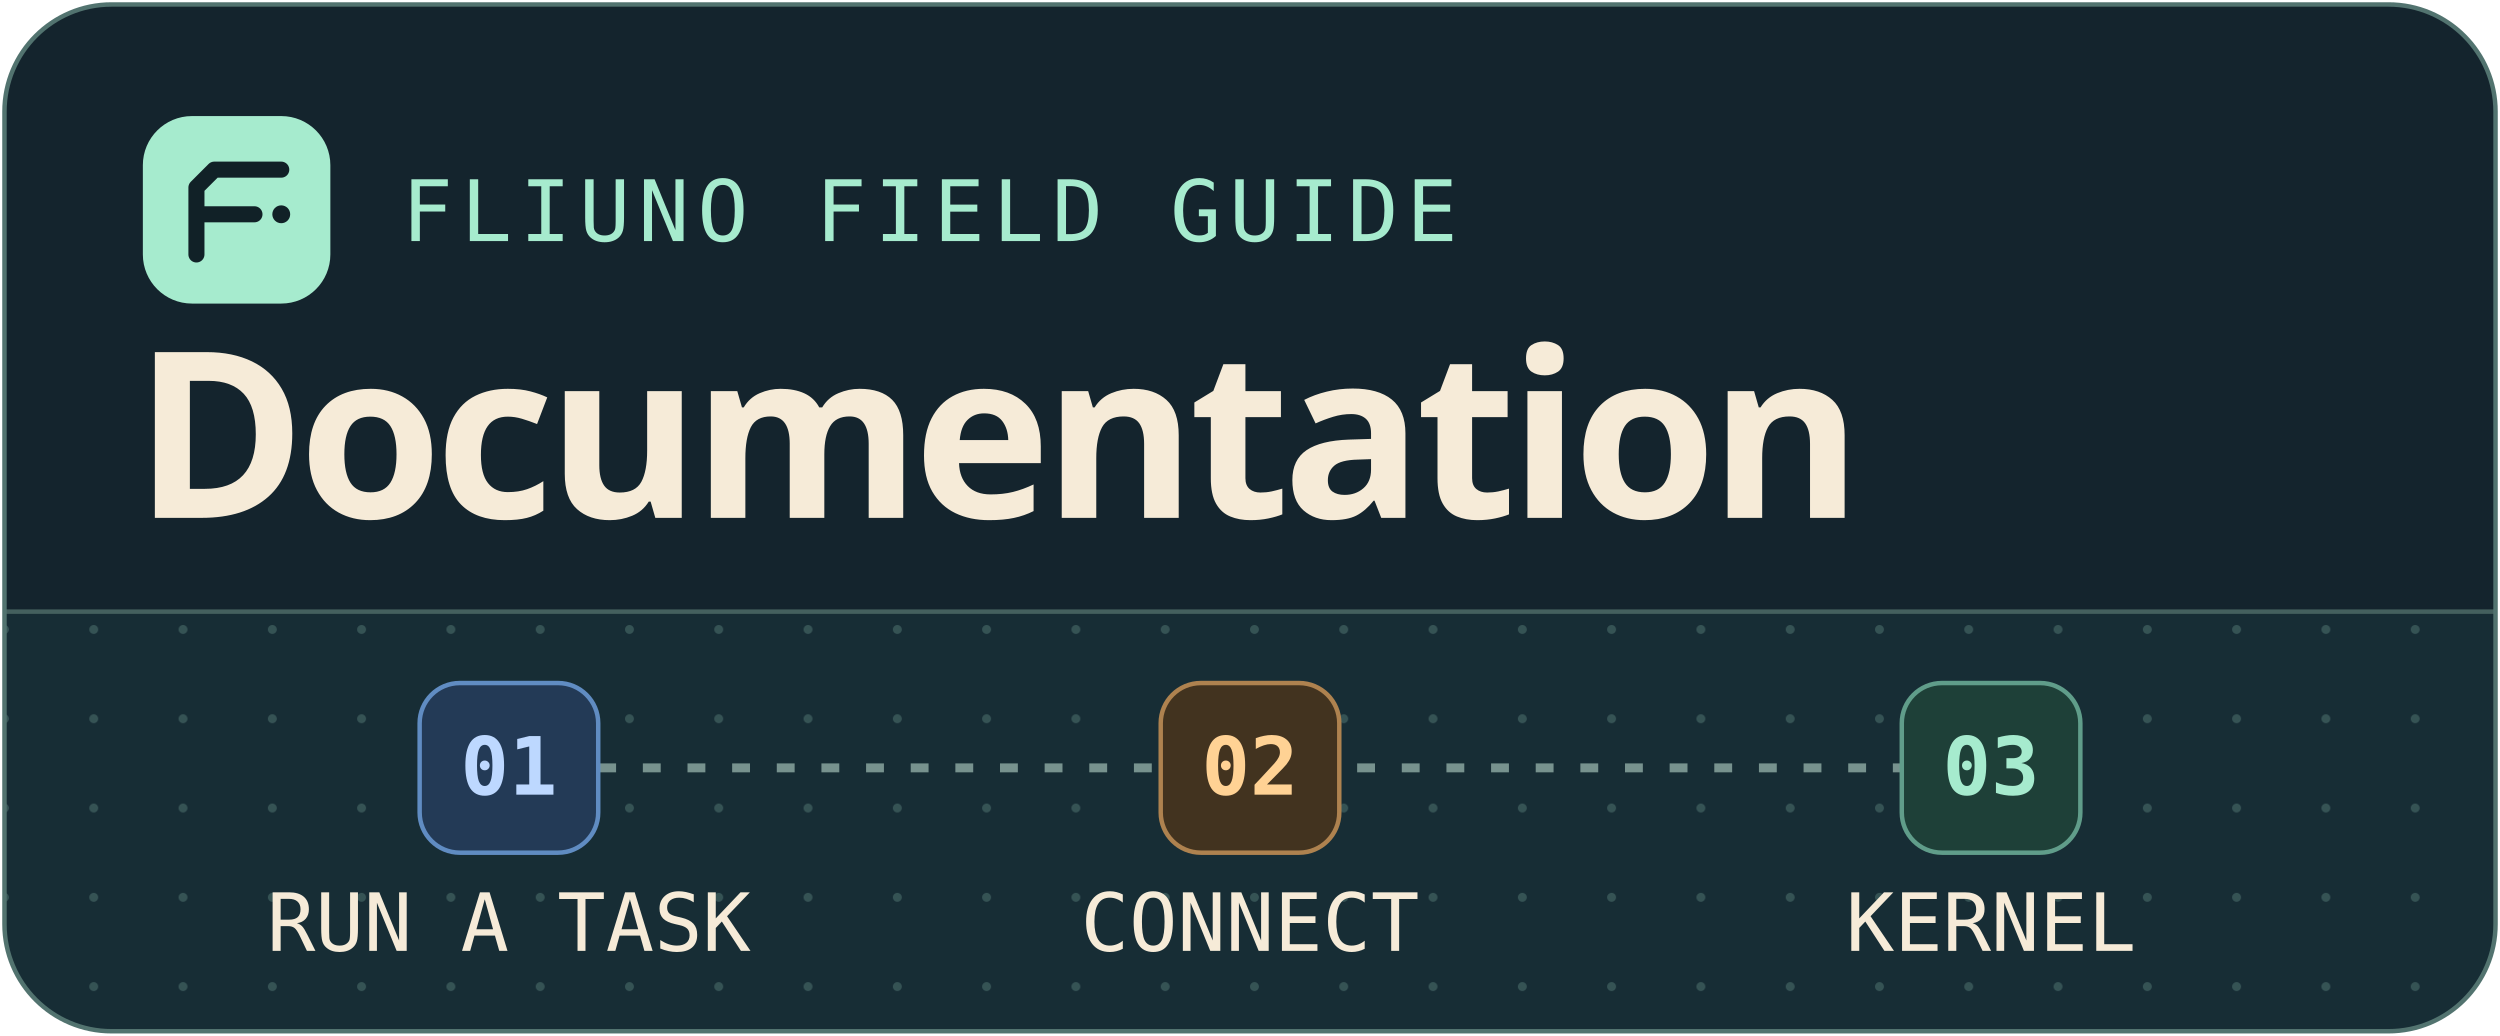
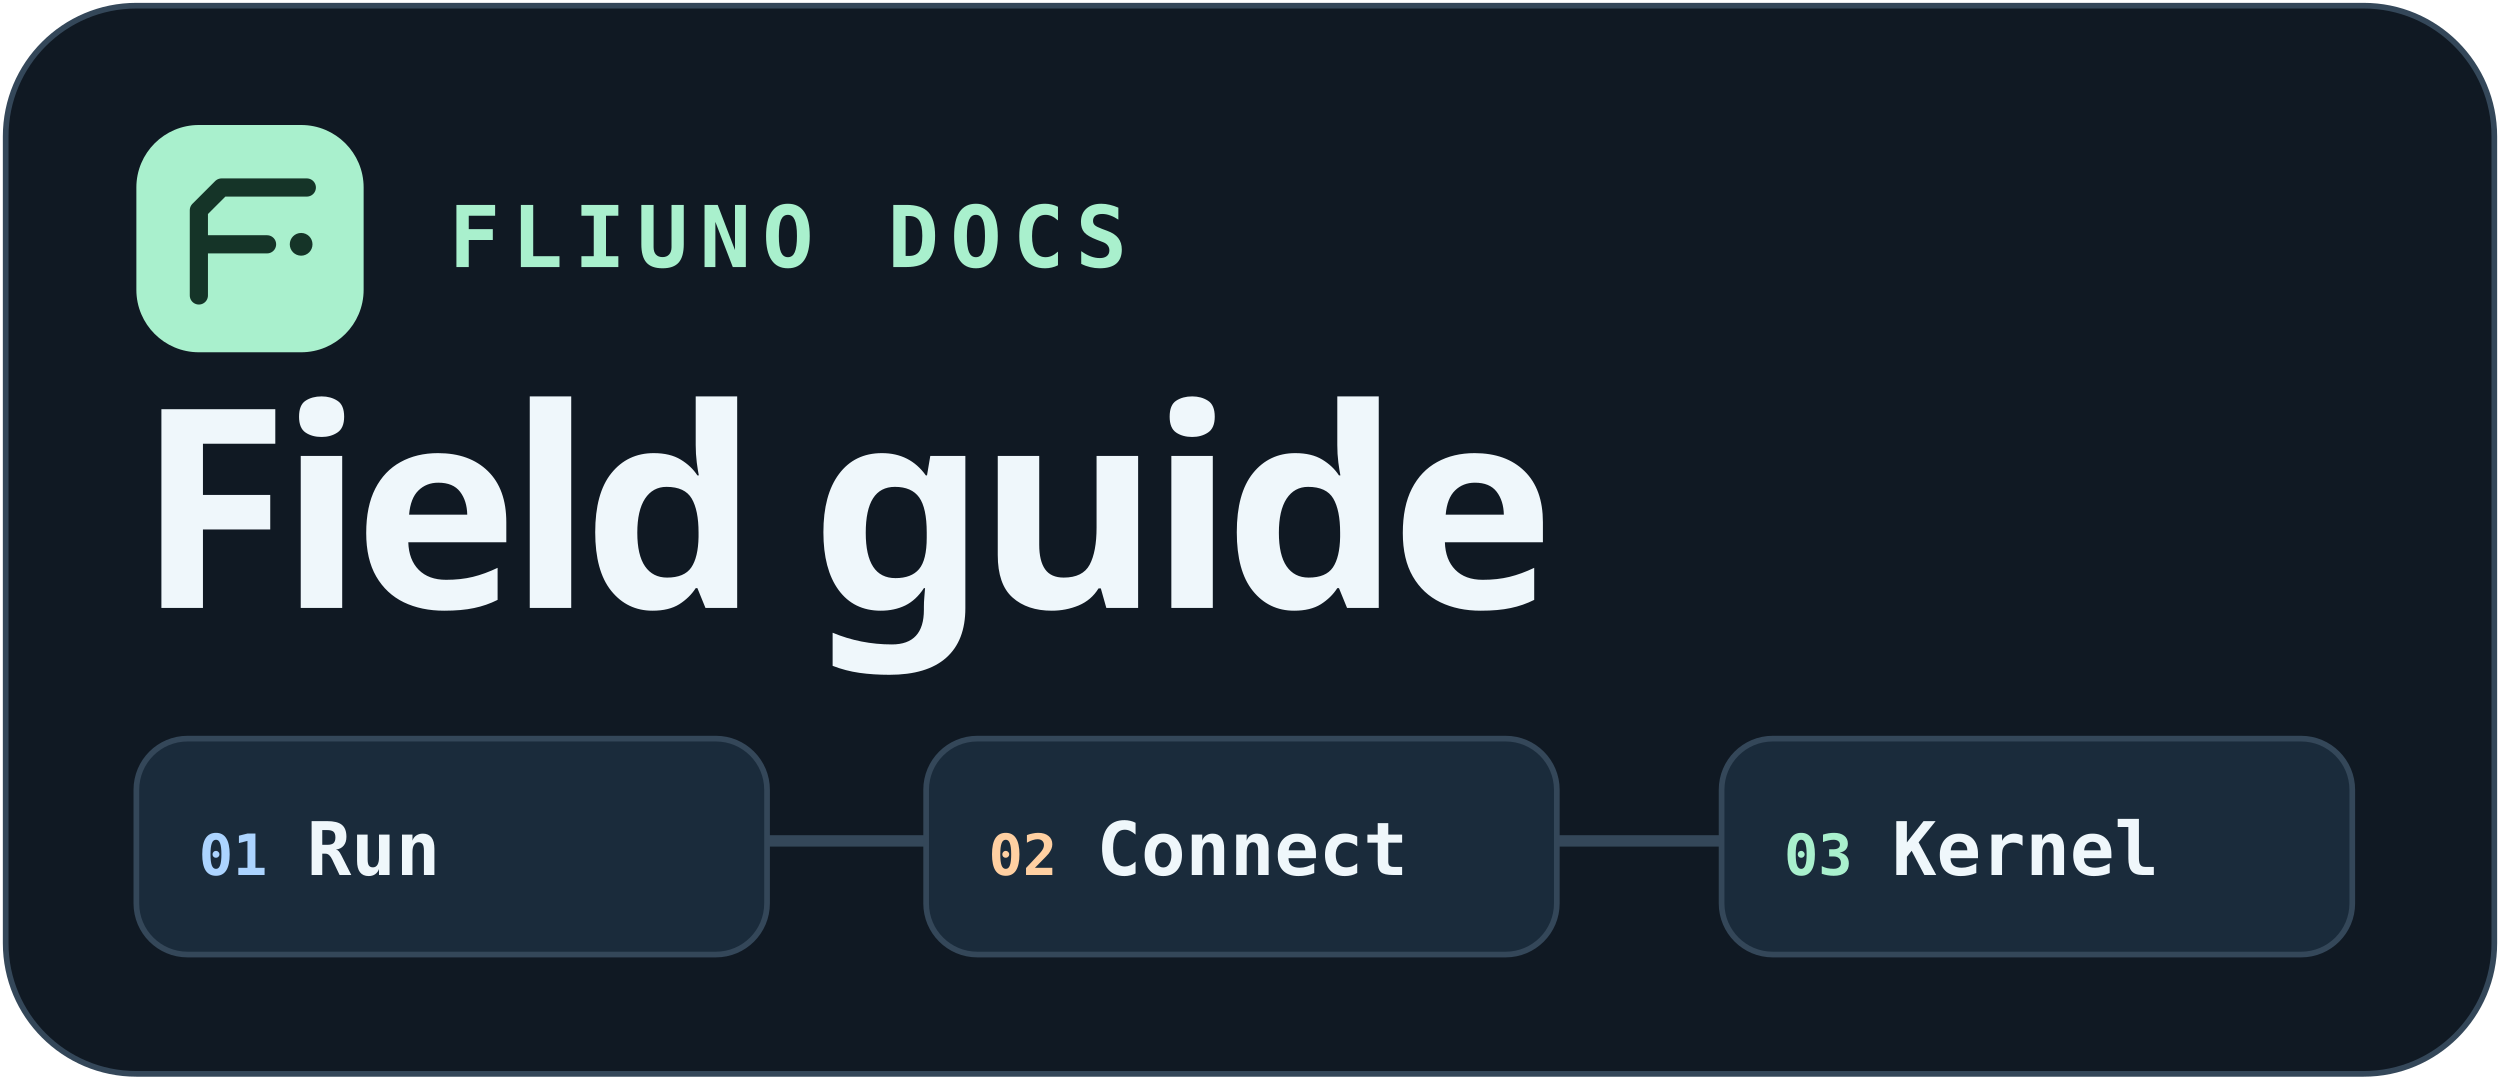
- <svg xmlns="http://www.w3.org/2000/svg" width="560" height="232" viewBox="0 0 560 232" role="img" aria-labelledby="title desc">
+ <svg xmlns="http://www.w3.org/2000/svg" width="440" height="190" viewBox="0 0 440 190" role="img" aria-labelledby="title desc">
  <defs>
-     <pattern id="dots" width="20" height="20" patternUnits="userSpaceOnUse">
-       <circle cx="1" cy="1" r="1" fill="#6f9a91" opacity=".34" />
+     <clipPath id="frame">
+       <rect x="1" y="1" width="438" height="188" rx="23" />
+     </clipPath>
+     <pattern id="grid" width="24" height="24" patternUnits="userSpaceOnUse">
+       <path d="M24 0H0v24" fill="none" stroke="#344759" stroke-opacity=".44" />
    </pattern>
-     <clipPath id="edge">
-       <rect x="1" y="1" width="558" height="230" rx="24" />
-     </clipPath>
  </defs>
-   <g clip-path="url(#edge)">
-     <path fill="#14242d" d="M0 0h560v232H0z" />
-     <path fill="#172d35" d="M0 137h560v95H0z" />
-     <path fill="url(#dots)" d="M0 137h560v95H0z" />
-     <path d="M0 137h560" stroke="#44605e" />
-     <g transform="translate(32 26)">
-       <rect width="42" height="42" rx="11" fill="#a6ebce" />
-       <path d="M12 31V16l4-4h15M12 22h13" fill="none" stroke="#112127" stroke-width="3.6" stroke-linecap="round" stroke-linejoin="round" />
-       <circle cx="31" cy="22" r="2" fill="#112127" />
+   <g clip-path="url(#frame)" fill="#eff7fb" font-family="system-ui, 'Segoe UI', sans-serif">
+     <rect x="0" y="0" width="440" height="190" rx="23" fill="#101923" />
+     <g transform="translate(24 22)">
+       <rect x="0" y="0" width="40" height="40" rx="11" fill="#a9f0cd" />
+       <path d="M11 30V15l4-4h15M11 21h12" fill="none" stroke="#153428" stroke-width="3.2" stroke-linecap="round" stroke-linejoin="round" />
+       <circle cx="29" cy="21" r="2" fill="#153428" />
    </g>
-     <text x="90" y="54" fill="#a6ebce" font-family="ui-monospace, 'Cascadia Mono', Consolas, monospace" font-size="19" letter-spacing="1.8">FLIUNO FIELD GUIDE</text>
-     <text x="30" y="116" fill="#f6ebd8" font-family="system-ui, 'Segoe UI', sans-serif" font-size="52" font-weight="700" letter-spacing="-1.6">Documentation</text>
-     <path d="M114 172h332" fill="none" stroke="#77928e" stroke-width="2" stroke-dasharray="4 6" />
-     <g font-family="ui-monospace, 'Cascadia Mono', Consolas, monospace" text-anchor="middle">
-       <rect x="94" y="153" width="40" height="38" rx="9" fill="#233a56" stroke="#608cc2" />
-       <rect x="260" y="153" width="40" height="38" rx="9" fill="#42331f" stroke="#ae824f" />
-       <rect x="426" y="153" width="40" height="38" rx="9" fill="#1e4038" stroke="#609d8a" />
-       <g font-size="18" font-weight="700">
-         <text x="114" y="178" fill="#bdd8ff">01</text>
-         <text x="280" y="178" fill="#ffd294">02</text>
-         <text x="446" y="178" fill="#a6ebce">03</text>
-       </g>
-       <g font-size="18" fill="#f6ebd8">
-         <text x="114" y="213">RUN A TASK</text>
-         <text x="280" y="213">CONNECT</text>
-         <text x="446" y="213">KERNEL</text>
-       </g>
+     <text x="79" y="47" font-size="15" fill="#a9f0cd" font-weight="700" letter-spacing="2" font-family="ui-monospace, 'Cascadia Mono', Consolas, monospace">FLIUNO DOCS</text>
+     <text x="24" y="107" font-size="49" font-weight="750" letter-spacing="-1.8">Field guide</text>
+     <path d="M34 148h365" stroke="#344759" stroke-width="2" />
+     <g transform="translate(24 130)" font-family="ui-monospace, 'Cascadia Mono', Consolas, monospace">
+       <rect x="0" y="0" width="111" height="38" rx="9" fill="#1a2b3b" stroke="#344759" />
+       <text x="11" y="24" font-size="10" fill="#acd4ff" font-weight="700">01</text>
+       <text x="30" y="24" font-size="13" font-weight="700">Run</text>
+     </g>
+     <g transform="translate(163 130)" font-family="ui-monospace, 'Cascadia Mono', Consolas, monospace">
+       <rect x="0" y="0" width="111" height="38" rx="9" fill="#1a2b3b" stroke="#344759" />
+       <text x="11" y="24" font-size="10" fill="#ffd0a2" font-weight="700">02</text>
+       <text x="30" y="24" font-size="13" font-weight="700">Connect</text>
+     </g>
+     <g transform="translate(303 130)" font-family="ui-monospace, 'Cascadia Mono', Consolas, monospace">
+       <rect x="0" y="0" width="111" height="38" rx="9" fill="#1a2b3b" stroke="#344759" />
+       <text x="11" y="24" font-size="10" fill="#a9f0cd" font-weight="700">03</text>
+       <text x="30" y="24" font-size="13" font-weight="700">Kernel</text>
    </g>
  </g>
-   <rect x="1" y="1" width="558" height="230" rx="24" fill="none" stroke="#52736f" />
+   <rect x="1" y="1" width="438" height="188" rx="23" fill="none" stroke="#344759" />
</svg>
